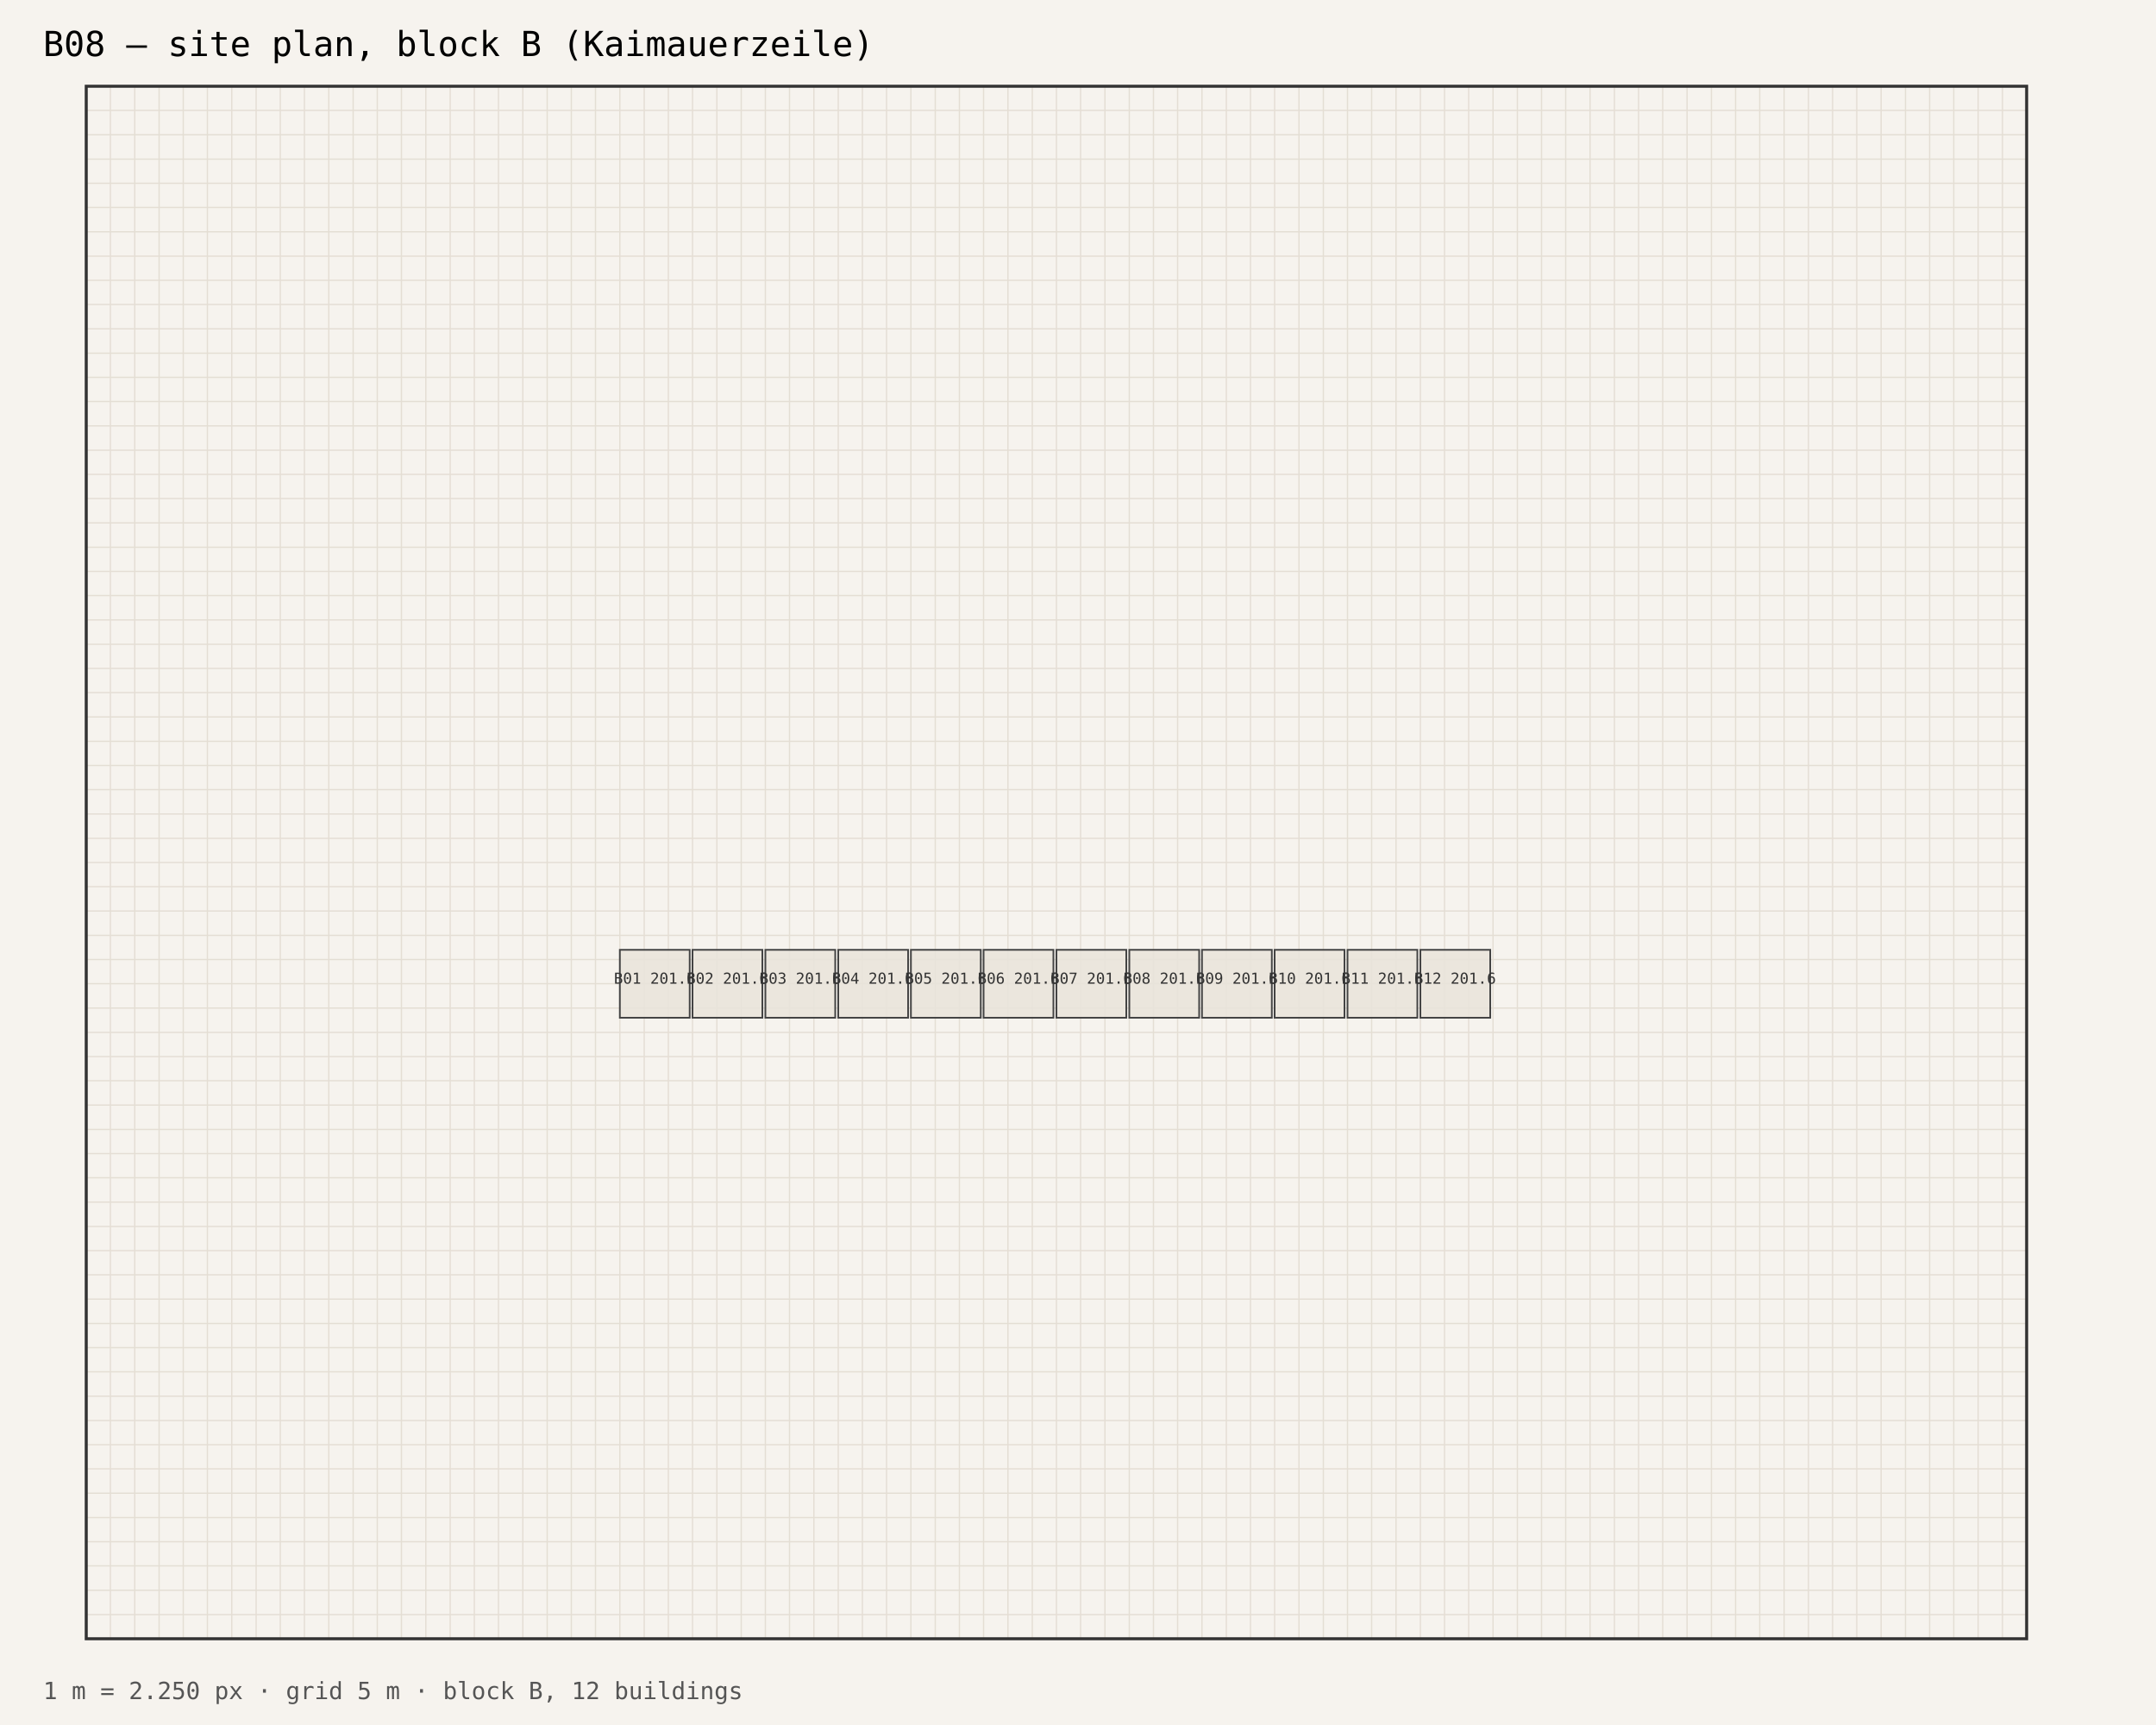
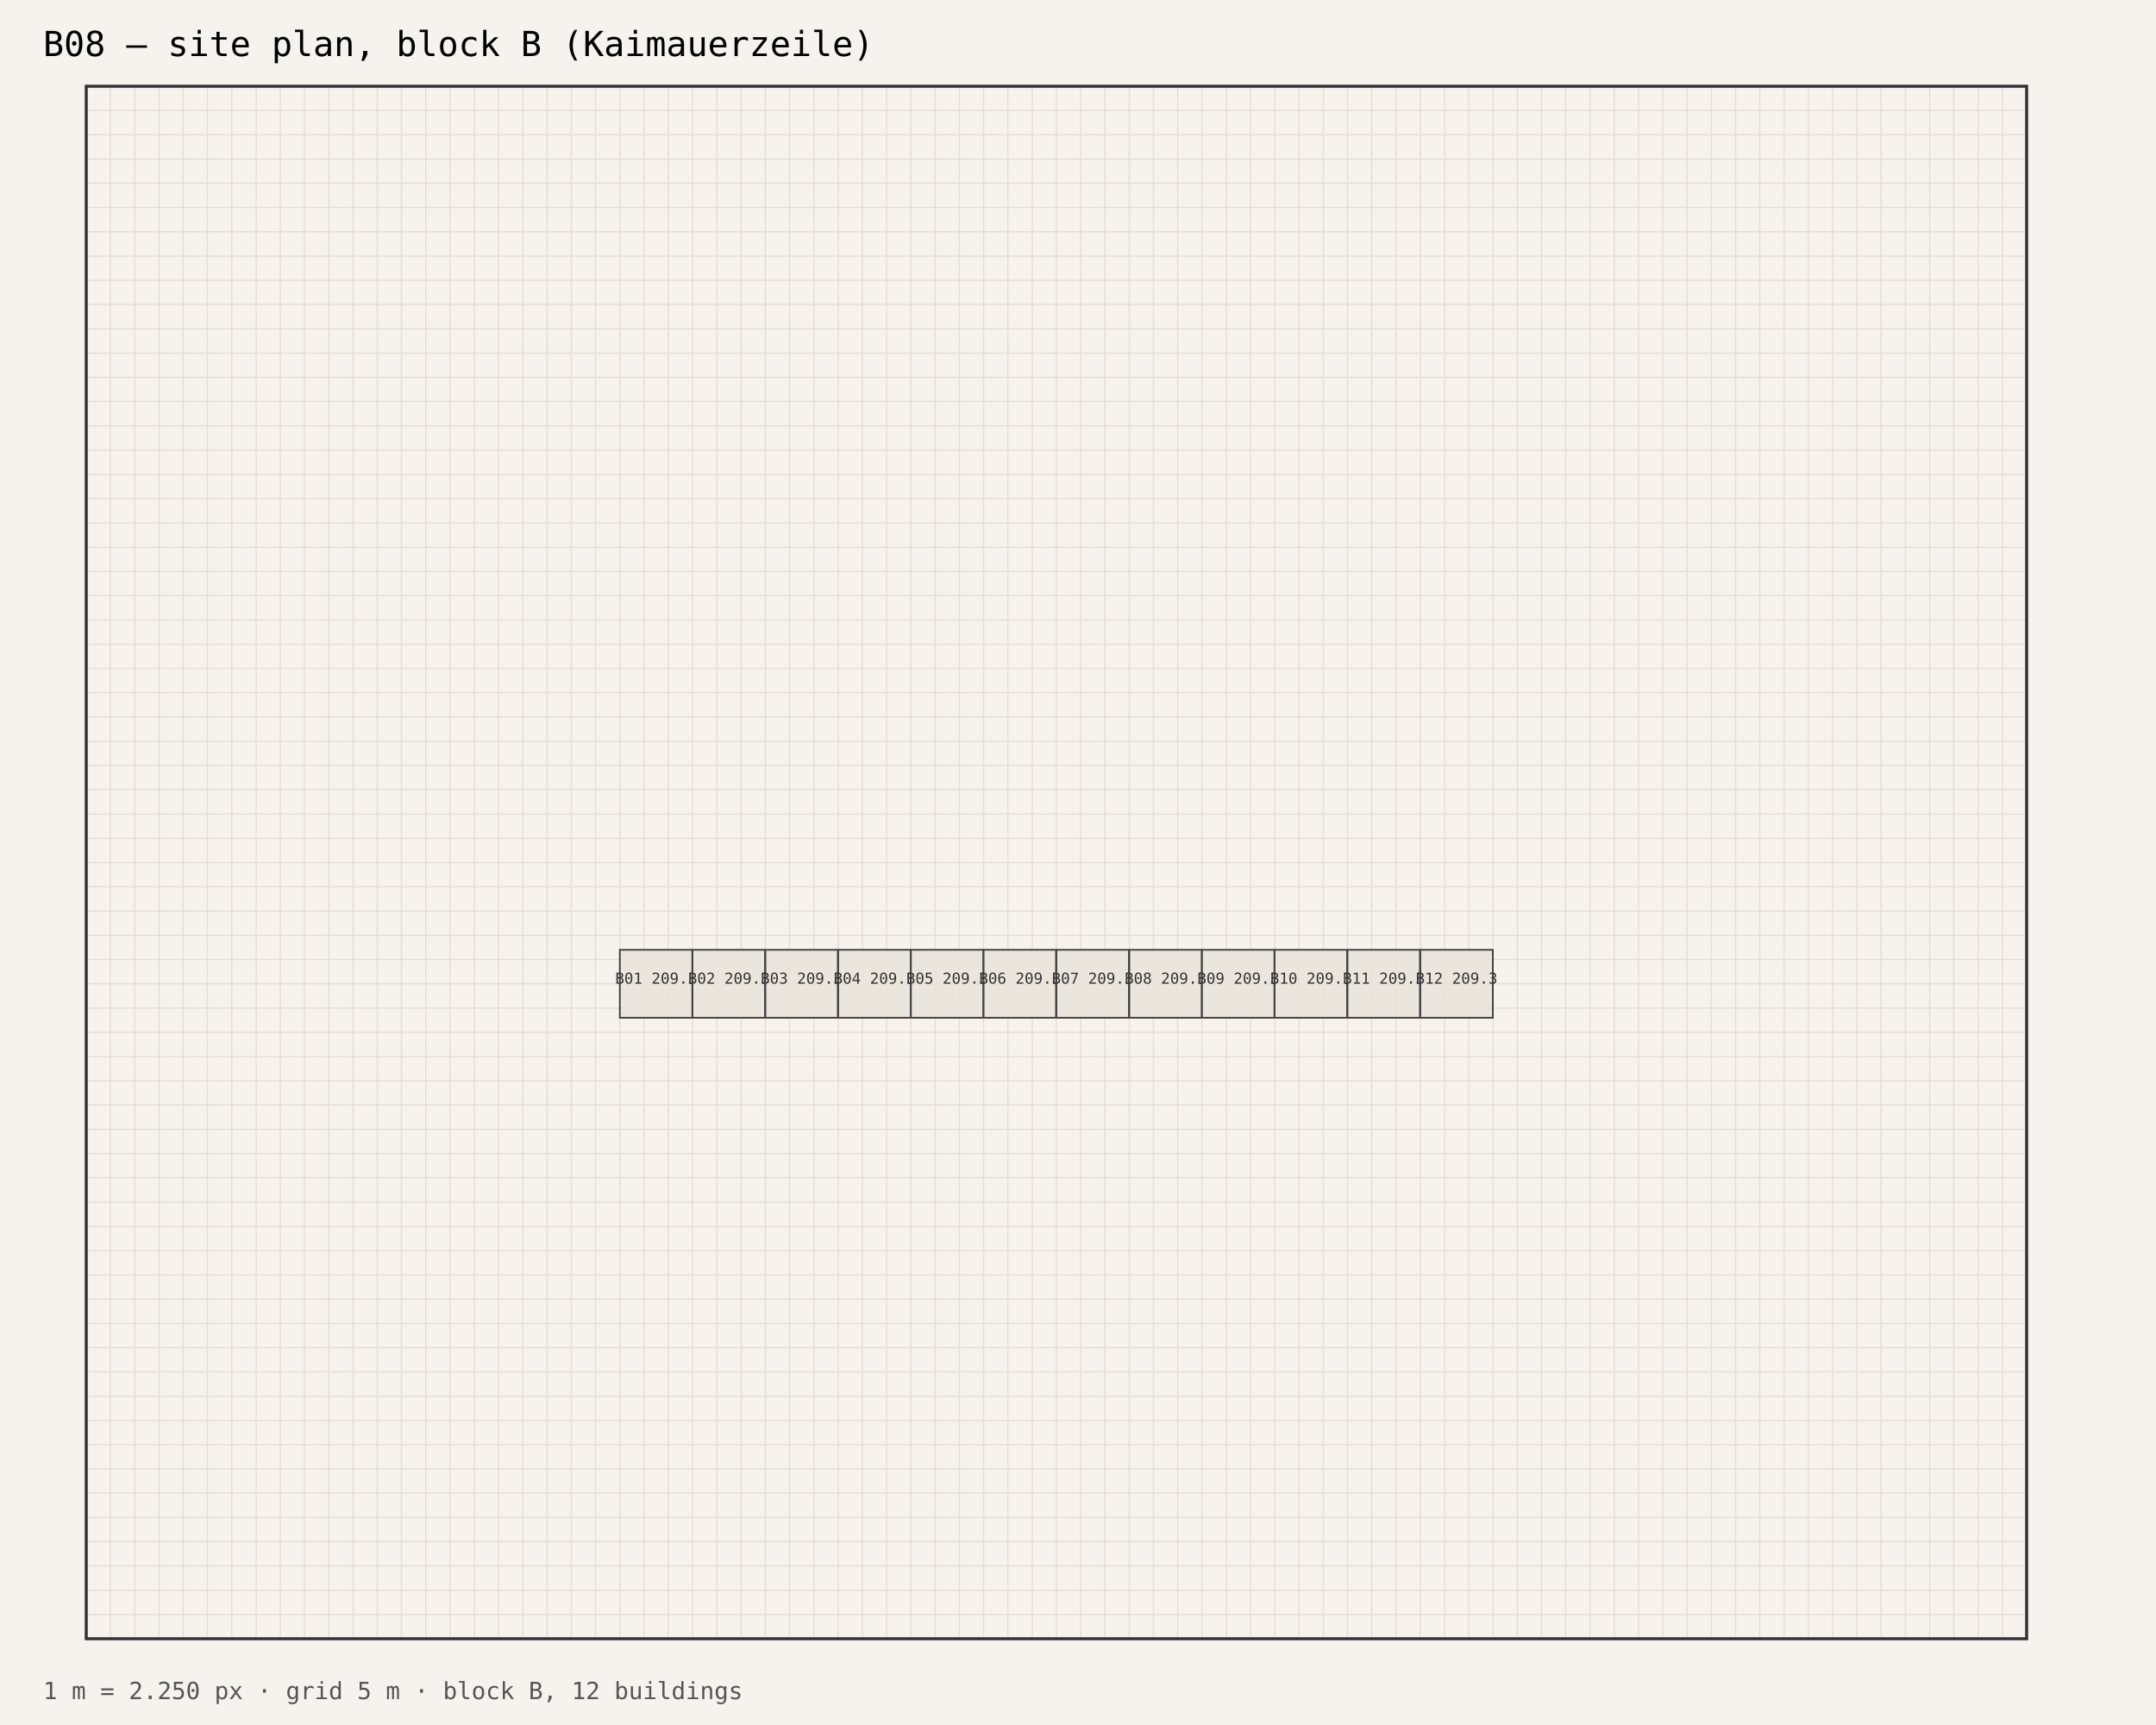
<svg xmlns="http://www.w3.org/2000/svg" width="1000" height="800" viewBox="0 0 1000 800">
  <rect width="1000" height="800" fill="#f6f3ee" />
  <text x="20" y="26" font-family="monospace" font-size="16">B08 — site plan, block B (Kaimauerzeile)</text>
  <text x="20" y="788" font-family="monospace" font-size="11" fill="#555">1 m = 2.250 px · grid 5 m · block B, 12 buildings</text>
  <line x1="40.0" y1="760.0" x2="40.0" y2="40.0" stroke="#e4ded4" stroke-width="0.6" />
  <line x1="51.2" y1="760.0" x2="51.2" y2="40.0" stroke="#e4ded4" stroke-width="0.6" />
  <line x1="62.5" y1="760.0" x2="62.5" y2="40.0" stroke="#e4ded4" stroke-width="0.6" />
  <line x1="73.8" y1="760.0" x2="73.8" y2="40.0" stroke="#e4ded4" stroke-width="0.6" />
  <line x1="85.0" y1="760.0" x2="85.0" y2="40.0" stroke="#e4ded4" stroke-width="0.6" />
  <line x1="96.2" y1="760.0" x2="96.2" y2="40.0" stroke="#e4ded4" stroke-width="0.6" />
  <line x1="107.5" y1="760.0" x2="107.5" y2="40.0" stroke="#e4ded4" stroke-width="0.6" />
  <line x1="118.8" y1="760.0" x2="118.8" y2="40.0" stroke="#e4ded4" stroke-width="0.6" />
  <line x1="130.0" y1="760.0" x2="130.0" y2="40.0" stroke="#e4ded4" stroke-width="0.6" />
  <line x1="141.2" y1="760.0" x2="141.2" y2="40.0" stroke="#e4ded4" stroke-width="0.6" />
  <line x1="152.5" y1="760.0" x2="152.5" y2="40.0" stroke="#e4ded4" stroke-width="0.6" />
  <line x1="163.8" y1="760.0" x2="163.8" y2="40.0" stroke="#e4ded4" stroke-width="0.6" />
  <line x1="175.0" y1="760.0" x2="175.0" y2="40.0" stroke="#e4ded4" stroke-width="0.6" />
  <line x1="186.2" y1="760.0" x2="186.2" y2="40.0" stroke="#e4ded4" stroke-width="0.6" />
  <line x1="197.5" y1="760.0" x2="197.5" y2="40.0" stroke="#e4ded4" stroke-width="0.6" />
  <line x1="208.8" y1="760.0" x2="208.8" y2="40.0" stroke="#e4ded4" stroke-width="0.6" />
  <line x1="220.0" y1="760.0" x2="220.0" y2="40.0" stroke="#e4ded4" stroke-width="0.6" />
  <line x1="231.2" y1="760.0" x2="231.2" y2="40.0" stroke="#e4ded4" stroke-width="0.6" />
  <line x1="242.5" y1="760.0" x2="242.5" y2="40.0" stroke="#e4ded4" stroke-width="0.6" />
  <line x1="253.8" y1="760.0" x2="253.8" y2="40.0" stroke="#e4ded4" stroke-width="0.6" />
  <line x1="265.0" y1="760.0" x2="265.0" y2="40.0" stroke="#e4ded4" stroke-width="0.6" />
  <line x1="276.2" y1="760.0" x2="276.2" y2="40.0" stroke="#e4ded4" stroke-width="0.6" />
  <line x1="287.5" y1="760.0" x2="287.5" y2="40.0" stroke="#e4ded4" stroke-width="0.6" />
  <line x1="298.8" y1="760.0" x2="298.8" y2="40.0" stroke="#e4ded4" stroke-width="0.6" />
  <line x1="310.0" y1="760.0" x2="310.0" y2="40.0" stroke="#e4ded4" stroke-width="0.6" />
  <line x1="321.2" y1="760.0" x2="321.2" y2="40.0" stroke="#e4ded4" stroke-width="0.6" />
  <line x1="332.5" y1="760.0" x2="332.5" y2="40.0" stroke="#e4ded4" stroke-width="0.6" />
  <line x1="343.8" y1="760.0" x2="343.8" y2="40.0" stroke="#e4ded4" stroke-width="0.6" />
  <line x1="355.0" y1="760.0" x2="355.0" y2="40.0" stroke="#e4ded4" stroke-width="0.6" />
  <line x1="366.2" y1="760.0" x2="366.2" y2="40.0" stroke="#e4ded4" stroke-width="0.6" />
  <line x1="377.5" y1="760.0" x2="377.5" y2="40.0" stroke="#e4ded4" stroke-width="0.6" />
  <line x1="388.8" y1="760.0" x2="388.8" y2="40.0" stroke="#e4ded4" stroke-width="0.6" />
  <line x1="400.0" y1="760.0" x2="400.0" y2="40.0" stroke="#e4ded4" stroke-width="0.6" />
  <line x1="411.2" y1="760.0" x2="411.2" y2="40.0" stroke="#e4ded4" stroke-width="0.6" />
  <line x1="422.5" y1="760.0" x2="422.5" y2="40.0" stroke="#e4ded4" stroke-width="0.6" />
  <line x1="433.8" y1="760.0" x2="433.8" y2="40.0" stroke="#e4ded4" stroke-width="0.6" />
  <line x1="445.0" y1="760.0" x2="445.0" y2="40.0" stroke="#e4ded4" stroke-width="0.6" />
  <line x1="456.2" y1="760.0" x2="456.2" y2="40.0" stroke="#e4ded4" stroke-width="0.6" />
  <line x1="467.5" y1="760.0" x2="467.5" y2="40.0" stroke="#e4ded4" stroke-width="0.6" />
  <line x1="478.8" y1="760.0" x2="478.8" y2="40.0" stroke="#e4ded4" stroke-width="0.6" />
  <line x1="490.0" y1="760.0" x2="490.0" y2="40.0" stroke="#e4ded4" stroke-width="0.6" />
  <line x1="501.2" y1="760.0" x2="501.2" y2="40.0" stroke="#e4ded4" stroke-width="0.6" />
  <line x1="512.5" y1="760.0" x2="512.5" y2="40.0" stroke="#e4ded4" stroke-width="0.6" />
  <line x1="523.8" y1="760.0" x2="523.8" y2="40.0" stroke="#e4ded4" stroke-width="0.6" />
  <line x1="535.0" y1="760.0" x2="535.0" y2="40.0" stroke="#e4ded4" stroke-width="0.6" />
  <line x1="546.2" y1="760.0" x2="546.2" y2="40.0" stroke="#e4ded4" stroke-width="0.6" />
  <line x1="557.5" y1="760.0" x2="557.5" y2="40.0" stroke="#e4ded4" stroke-width="0.6" />
  <line x1="568.8" y1="760.0" x2="568.8" y2="40.0" stroke="#e4ded4" stroke-width="0.6" />
  <line x1="580.0" y1="760.0" x2="580.0" y2="40.0" stroke="#e4ded4" stroke-width="0.6" />
  <line x1="591.2" y1="760.0" x2="591.2" y2="40.0" stroke="#e4ded4" stroke-width="0.6" />
  <line x1="602.5" y1="760.0" x2="602.5" y2="40.0" stroke="#e4ded4" stroke-width="0.6" />
  <line x1="613.8" y1="760.0" x2="613.8" y2="40.0" stroke="#e4ded4" stroke-width="0.6" />
  <line x1="625.0" y1="760.0" x2="625.0" y2="40.0" stroke="#e4ded4" stroke-width="0.6" />
  <line x1="636.2" y1="760.0" x2="636.2" y2="40.0" stroke="#e4ded4" stroke-width="0.6" />
  <line x1="647.5" y1="760.0" x2="647.5" y2="40.0" stroke="#e4ded4" stroke-width="0.6" />
  <line x1="658.8" y1="760.0" x2="658.8" y2="40.0" stroke="#e4ded4" stroke-width="0.6" />
  <line x1="670.0" y1="760.0" x2="670.0" y2="40.0" stroke="#e4ded4" stroke-width="0.6" />
  <line x1="681.2" y1="760.0" x2="681.2" y2="40.0" stroke="#e4ded4" stroke-width="0.6" />
  <line x1="692.5" y1="760.0" x2="692.5" y2="40.0" stroke="#e4ded4" stroke-width="0.6" />
  <line x1="703.8" y1="760.0" x2="703.8" y2="40.0" stroke="#e4ded4" stroke-width="0.6" />
  <line x1="715.0" y1="760.0" x2="715.0" y2="40.0" stroke="#e4ded4" stroke-width="0.6" />
  <line x1="726.2" y1="760.0" x2="726.2" y2="40.0" stroke="#e4ded4" stroke-width="0.6" />
  <line x1="737.5" y1="760.0" x2="737.5" y2="40.0" stroke="#e4ded4" stroke-width="0.6" />
  <line x1="748.8" y1="760.0" x2="748.8" y2="40.0" stroke="#e4ded4" stroke-width="0.6" />
  <line x1="760.0" y1="760.0" x2="760.0" y2="40.0" stroke="#e4ded4" stroke-width="0.6" />
  <line x1="771.2" y1="760.0" x2="771.2" y2="40.0" stroke="#e4ded4" stroke-width="0.6" />
  <line x1="782.5" y1="760.0" x2="782.5" y2="40.0" stroke="#e4ded4" stroke-width="0.6" />
  <line x1="793.8" y1="760.0" x2="793.8" y2="40.0" stroke="#e4ded4" stroke-width="0.6" />
  <line x1="805.0" y1="760.0" x2="805.0" y2="40.0" stroke="#e4ded4" stroke-width="0.6" />
  <line x1="816.2" y1="760.0" x2="816.2" y2="40.0" stroke="#e4ded4" stroke-width="0.6" />
  <line x1="827.5" y1="760.0" x2="827.5" y2="40.0" stroke="#e4ded4" stroke-width="0.6" />
  <line x1="838.8" y1="760.0" x2="838.8" y2="40.0" stroke="#e4ded4" stroke-width="0.6" />
  <line x1="850.0" y1="760.0" x2="850.0" y2="40.0" stroke="#e4ded4" stroke-width="0.6" />
  <line x1="861.2" y1="760.0" x2="861.2" y2="40.0" stroke="#e4ded4" stroke-width="0.6" />
  <line x1="872.5" y1="760.0" x2="872.5" y2="40.0" stroke="#e4ded4" stroke-width="0.6" />
  <line x1="883.8" y1="760.0" x2="883.8" y2="40.0" stroke="#e4ded4" stroke-width="0.6" />
  <line x1="895.0" y1="760.0" x2="895.0" y2="40.0" stroke="#e4ded4" stroke-width="0.6" />
  <line x1="906.2" y1="760.0" x2="906.2" y2="40.0" stroke="#e4ded4" stroke-width="0.6" />
  <line x1="917.5" y1="760.0" x2="917.5" y2="40.0" stroke="#e4ded4" stroke-width="0.6" />
  <line x1="928.8" y1="760.0" x2="928.8" y2="40.0" stroke="#e4ded4" stroke-width="0.6" />
  <line x1="40.0" y1="760.0" x2="940.0" y2="760.0" stroke="#e4ded4" stroke-width="0.6" />
  <line x1="40.0" y1="748.8" x2="940.0" y2="748.8" stroke="#e4ded4" stroke-width="0.6" />
  <line x1="40.0" y1="737.5" x2="940.0" y2="737.5" stroke="#e4ded4" stroke-width="0.6" />
  <line x1="40.0" y1="726.2" x2="940.0" y2="726.2" stroke="#e4ded4" stroke-width="0.6" />
  <line x1="40.0" y1="715.0" x2="940.0" y2="715.0" stroke="#e4ded4" stroke-width="0.6" />
  <line x1="40.0" y1="703.8" x2="940.0" y2="703.8" stroke="#e4ded4" stroke-width="0.6" />
  <line x1="40.0" y1="692.5" x2="940.0" y2="692.5" stroke="#e4ded4" stroke-width="0.6" />
  <line x1="40.0" y1="681.2" x2="940.0" y2="681.2" stroke="#e4ded4" stroke-width="0.6" />
  <line x1="40.0" y1="670.0" x2="940.0" y2="670.0" stroke="#e4ded4" stroke-width="0.6" />
  <line x1="40.0" y1="658.8" x2="940.0" y2="658.8" stroke="#e4ded4" stroke-width="0.6" />
  <line x1="40.0" y1="647.5" x2="940.0" y2="647.5" stroke="#e4ded4" stroke-width="0.6" />
  <line x1="40.0" y1="636.2" x2="940.0" y2="636.2" stroke="#e4ded4" stroke-width="0.6" />
  <line x1="40.0" y1="625.0" x2="940.0" y2="625.0" stroke="#e4ded4" stroke-width="0.6" />
  <line x1="40.0" y1="613.8" x2="940.0" y2="613.8" stroke="#e4ded4" stroke-width="0.6" />
  <line x1="40.0" y1="602.5" x2="940.0" y2="602.5" stroke="#e4ded4" stroke-width="0.6" />
  <line x1="40.0" y1="591.2" x2="940.0" y2="591.2" stroke="#e4ded4" stroke-width="0.6" />
  <line x1="40.0" y1="580.0" x2="940.0" y2="580.0" stroke="#e4ded4" stroke-width="0.6" />
  <line x1="40.0" y1="568.8" x2="940.0" y2="568.8" stroke="#e4ded4" stroke-width="0.6" />
  <line x1="40.0" y1="557.5" x2="940.0" y2="557.5" stroke="#e4ded4" stroke-width="0.6" />
  <line x1="40.0" y1="546.2" x2="940.0" y2="546.2" stroke="#e4ded4" stroke-width="0.6" />
  <line x1="40.0" y1="535.0" x2="940.0" y2="535.0" stroke="#e4ded4" stroke-width="0.6" />
  <line x1="40.0" y1="523.8" x2="940.0" y2="523.8" stroke="#e4ded4" stroke-width="0.6" />
  <line x1="40.0" y1="512.5" x2="940.0" y2="512.5" stroke="#e4ded4" stroke-width="0.6" />
  <line x1="40.0" y1="501.2" x2="940.0" y2="501.2" stroke="#e4ded4" stroke-width="0.6" />
  <line x1="40.0" y1="490.0" x2="940.0" y2="490.0" stroke="#e4ded4" stroke-width="0.6" />
  <line x1="40.0" y1="478.8" x2="940.0" y2="478.8" stroke="#e4ded4" stroke-width="0.6" />
  <line x1="40.0" y1="467.5" x2="940.0" y2="467.5" stroke="#e4ded4" stroke-width="0.6" />
  <line x1="40.0" y1="456.2" x2="940.0" y2="456.2" stroke="#e4ded4" stroke-width="0.6" />
  <line x1="40.0" y1="445.0" x2="940.0" y2="445.0" stroke="#e4ded4" stroke-width="0.6" />
  <line x1="40.0" y1="433.8" x2="940.0" y2="433.8" stroke="#e4ded4" stroke-width="0.6" />
  <line x1="40.0" y1="422.5" x2="940.0" y2="422.5" stroke="#e4ded4" stroke-width="0.6" />
  <line x1="40.0" y1="411.2" x2="940.0" y2="411.2" stroke="#e4ded4" stroke-width="0.6" />
  <line x1="40.0" y1="400.0" x2="940.0" y2="400.0" stroke="#e4ded4" stroke-width="0.6" />
  <line x1="40.0" y1="388.8" x2="940.0" y2="388.8" stroke="#e4ded4" stroke-width="0.6" />
  <line x1="40.0" y1="377.5" x2="940.0" y2="377.5" stroke="#e4ded4" stroke-width="0.6" />
  <line x1="40.0" y1="366.2" x2="940.0" y2="366.2" stroke="#e4ded4" stroke-width="0.6" />
  <line x1="40.0" y1="355.0" x2="940.0" y2="355.0" stroke="#e4ded4" stroke-width="0.6" />
  <line x1="40.0" y1="343.8" x2="940.0" y2="343.8" stroke="#e4ded4" stroke-width="0.6" />
  <line x1="40.0" y1="332.5" x2="940.0" y2="332.5" stroke="#e4ded4" stroke-width="0.6" />
  <line x1="40.0" y1="321.2" x2="940.0" y2="321.2" stroke="#e4ded4" stroke-width="0.6" />
  <line x1="40.0" y1="310.0" x2="940.0" y2="310.0" stroke="#e4ded4" stroke-width="0.6" />
  <line x1="40.0" y1="298.8" x2="940.0" y2="298.8" stroke="#e4ded4" stroke-width="0.6" />
  <line x1="40.0" y1="287.5" x2="940.0" y2="287.5" stroke="#e4ded4" stroke-width="0.6" />
  <line x1="40.0" y1="276.2" x2="940.0" y2="276.2" stroke="#e4ded4" stroke-width="0.6" />
  <line x1="40.0" y1="265.0" x2="940.0" y2="265.0" stroke="#e4ded4" stroke-width="0.6" />
  <line x1="40.0" y1="253.8" x2="940.0" y2="253.8" stroke="#e4ded4" stroke-width="0.6" />
  <line x1="40.0" y1="242.5" x2="940.0" y2="242.5" stroke="#e4ded4" stroke-width="0.6" />
  <line x1="40.0" y1="231.2" x2="940.0" y2="231.2" stroke="#e4ded4" stroke-width="0.6" />
  <line x1="40.0" y1="220.0" x2="940.0" y2="220.0" stroke="#e4ded4" stroke-width="0.6" />
  <line x1="40.0" y1="208.8" x2="940.0" y2="208.8" stroke="#e4ded4" stroke-width="0.6" />
  <line x1="40.0" y1="197.5" x2="940.0" y2="197.5" stroke="#e4ded4" stroke-width="0.6" />
  <line x1="40.0" y1="186.2" x2="940.0" y2="186.2" stroke="#e4ded4" stroke-width="0.6" />
  <line x1="40.0" y1="175.0" x2="940.0" y2="175.0" stroke="#e4ded4" stroke-width="0.6" />
  <line x1="40.0" y1="163.8" x2="940.0" y2="163.8" stroke="#e4ded4" stroke-width="0.6" />
  <line x1="40.0" y1="152.5" x2="940.0" y2="152.5" stroke="#e4ded4" stroke-width="0.6" />
  <line x1="40.0" y1="141.2" x2="940.0" y2="141.2" stroke="#e4ded4" stroke-width="0.6" />
  <line x1="40.0" y1="130.0" x2="940.0" y2="130.0" stroke="#e4ded4" stroke-width="0.6" />
  <line x1="40.0" y1="118.8" x2="940.0" y2="118.8" stroke="#e4ded4" stroke-width="0.6" />
  <line x1="40.0" y1="107.5" x2="940.0" y2="107.5" stroke="#e4ded4" stroke-width="0.6" />
  <line x1="40.0" y1="96.2" x2="940.0" y2="96.2" stroke="#e4ded4" stroke-width="0.6" />
  <line x1="40.0" y1="85.0" x2="940.0" y2="85.0" stroke="#e4ded4" stroke-width="0.6" />
  <line x1="40.0" y1="73.8" x2="940.0" y2="73.8" stroke="#e4ded4" stroke-width="0.6" />
  <line x1="40.0" y1="62.5" x2="940.0" y2="62.5" stroke="#e4ded4" stroke-width="0.6" />
  <line x1="40.0" y1="51.2" x2="940.0" y2="51.2" stroke="#e4ded4" stroke-width="0.6" />
  <rect x="40.0" y="40.0" width="900.0" height="720.0" fill="none" stroke="#333" stroke-width="1.4" />
-   <rect x="287.5" y="440.5" width="32.4" height="31.5" fill="#e9e4da" stroke="#444" stroke-width="0.8" fill-opacity="0.85" />
-   <text x="303.7" y="456.2" font-family="monospace" font-size="7" text-anchor="middle" fill="#333">B01 201.6</text>
-   <rect x="321.2" y="440.5" width="32.4" height="31.5" fill="#e9e4da" stroke="#444" stroke-width="0.8" fill-opacity="0.85" />
-   <text x="337.4" y="456.2" font-family="monospace" font-size="7" text-anchor="middle" fill="#333">B02 201.6</text>
-   <rect x="355.0" y="440.5" width="32.4" height="31.5" fill="#e9e4da" stroke="#444" stroke-width="0.8" fill-opacity="0.85" />
-   <text x="371.2" y="456.2" font-family="monospace" font-size="7" text-anchor="middle" fill="#333">B03 201.6</text>
-   <rect x="388.8" y="440.5" width="32.4" height="31.5" fill="#e9e4da" stroke="#444" stroke-width="0.8" fill-opacity="0.85" />
-   <text x="404.9" y="456.2" font-family="monospace" font-size="7" text-anchor="middle" fill="#333">B04 201.6</text>
-   <rect x="422.5" y="440.5" width="32.4" height="31.5" fill="#e9e4da" stroke="#444" stroke-width="0.8" fill-opacity="0.85" />
-   <text x="438.7" y="456.2" font-family="monospace" font-size="7" text-anchor="middle" fill="#333">B05 201.6</text>
-   <rect x="456.2" y="440.5" width="32.4" height="31.5" fill="#e9e4da" stroke="#444" stroke-width="0.8" fill-opacity="0.85" />
-   <text x="472.4" y="456.2" font-family="monospace" font-size="7" text-anchor="middle" fill="#333">B06 201.6</text>
-   <rect x="490.0" y="440.5" width="32.4" height="31.5" fill="#e9e4da" stroke="#444" stroke-width="0.8" fill-opacity="0.85" />
-   <text x="506.2" y="456.2" font-family="monospace" font-size="7" text-anchor="middle" fill="#333">B07 201.6</text>
-   <rect x="523.8" y="440.5" width="32.4" height="31.5" fill="#e9e4da" stroke="#444" stroke-width="0.8" fill-opacity="0.85" />
-   <text x="540.0" y="456.2" font-family="monospace" font-size="7" text-anchor="middle" fill="#333">B08 201.6</text>
-   <rect x="557.5" y="440.5" width="32.4" height="31.5" fill="#e9e4da" stroke="#444" stroke-width="0.8" fill-opacity="0.85" />
-   <text x="573.7" y="456.2" font-family="monospace" font-size="7" text-anchor="middle" fill="#333">B09 201.6</text>
-   <rect x="591.2" y="440.5" width="32.4" height="31.5" fill="#e9e4da" stroke="#444" stroke-width="0.8" fill-opacity="0.85" />
-   <text x="607.4" y="456.2" font-family="monospace" font-size="7" text-anchor="middle" fill="#333">B10 201.6</text>
-   <rect x="625.0" y="440.5" width="32.4" height="31.5" fill="#e9e4da" stroke="#444" stroke-width="0.8" fill-opacity="0.85" />
-   <text x="641.2" y="456.2" font-family="monospace" font-size="7" text-anchor="middle" fill="#333">B11 201.6</text>
-   <rect x="658.8" y="440.5" width="32.4" height="31.5" fill="#e9e4da" stroke="#444" stroke-width="0.8" fill-opacity="0.85" />
-   <text x="674.9" y="456.2" font-family="monospace" font-size="7" text-anchor="middle" fill="#333">B12 201.6</text>
+   <rect x="287.5" y="440.5" width="33.6" height="31.5" fill="#e9e4da" stroke="#444" stroke-width="0.8" fill-opacity="0.85" />
+   <text x="304.3" y="456.2" font-family="monospace" font-size="7" text-anchor="middle" fill="#333">B01 209.3</text>
+   <rect x="321.2" y="440.5" width="33.6" height="31.5" fill="#e9e4da" stroke="#444" stroke-width="0.8" fill-opacity="0.85" />
+   <text x="338.1" y="456.2" font-family="monospace" font-size="7" text-anchor="middle" fill="#333">B02 209.3</text>
+   <rect x="355.0" y="440.5" width="33.6" height="31.5" fill="#e9e4da" stroke="#444" stroke-width="0.8" fill-opacity="0.85" />
+   <text x="371.8" y="456.2" font-family="monospace" font-size="7" text-anchor="middle" fill="#333">B03 209.3</text>
+   <rect x="388.8" y="440.5" width="33.6" height="31.5" fill="#e9e4da" stroke="#444" stroke-width="0.8" fill-opacity="0.85" />
+   <text x="405.6" y="456.2" font-family="monospace" font-size="7" text-anchor="middle" fill="#333">B04 209.3</text>
+   <rect x="422.5" y="440.5" width="33.6" height="31.5" fill="#e9e4da" stroke="#444" stroke-width="0.8" fill-opacity="0.85" />
+   <text x="439.3" y="456.2" font-family="monospace" font-size="7" text-anchor="middle" fill="#333">B05 209.3</text>
+   <rect x="456.2" y="440.5" width="33.6" height="31.5" fill="#e9e4da" stroke="#444" stroke-width="0.8" fill-opacity="0.85" />
+   <text x="473.1" y="456.2" font-family="monospace" font-size="7" text-anchor="middle" fill="#333">B06 209.3</text>
+   <rect x="490.0" y="440.5" width="33.6" height="31.5" fill="#e9e4da" stroke="#444" stroke-width="0.8" fill-opacity="0.85" />
+   <text x="506.8" y="456.2" font-family="monospace" font-size="7" text-anchor="middle" fill="#333">B07 209.3</text>
+   <rect x="523.8" y="440.5" width="33.6" height="31.5" fill="#e9e4da" stroke="#444" stroke-width="0.8" fill-opacity="0.85" />
+   <text x="540.6" y="456.2" font-family="monospace" font-size="7" text-anchor="middle" fill="#333">B08 209.3</text>
+   <rect x="557.5" y="440.5" width="33.6" height="31.5" fill="#e9e4da" stroke="#444" stroke-width="0.8" fill-opacity="0.85" />
+   <text x="574.3" y="456.2" font-family="monospace" font-size="7" text-anchor="middle" fill="#333">B09 209.3</text>
+   <rect x="591.2" y="440.5" width="33.6" height="31.5" fill="#e9e4da" stroke="#444" stroke-width="0.8" fill-opacity="0.85" />
+   <text x="608.1" y="456.2" font-family="monospace" font-size="7" text-anchor="middle" fill="#333">B10 209.3</text>
+   <rect x="625.0" y="440.5" width="33.6" height="31.5" fill="#e9e4da" stroke="#444" stroke-width="0.8" fill-opacity="0.85" />
+   <text x="641.8" y="456.2" font-family="monospace" font-size="7" text-anchor="middle" fill="#333">B11 209.3</text>
+   <rect x="658.8" y="440.5" width="33.6" height="31.5" fill="#e9e4da" stroke="#444" stroke-width="0.8" fill-opacity="0.85" />
+   <text x="675.6" y="456.2" font-family="monospace" font-size="7" text-anchor="middle" fill="#333">B12 209.3</text>
</svg>
